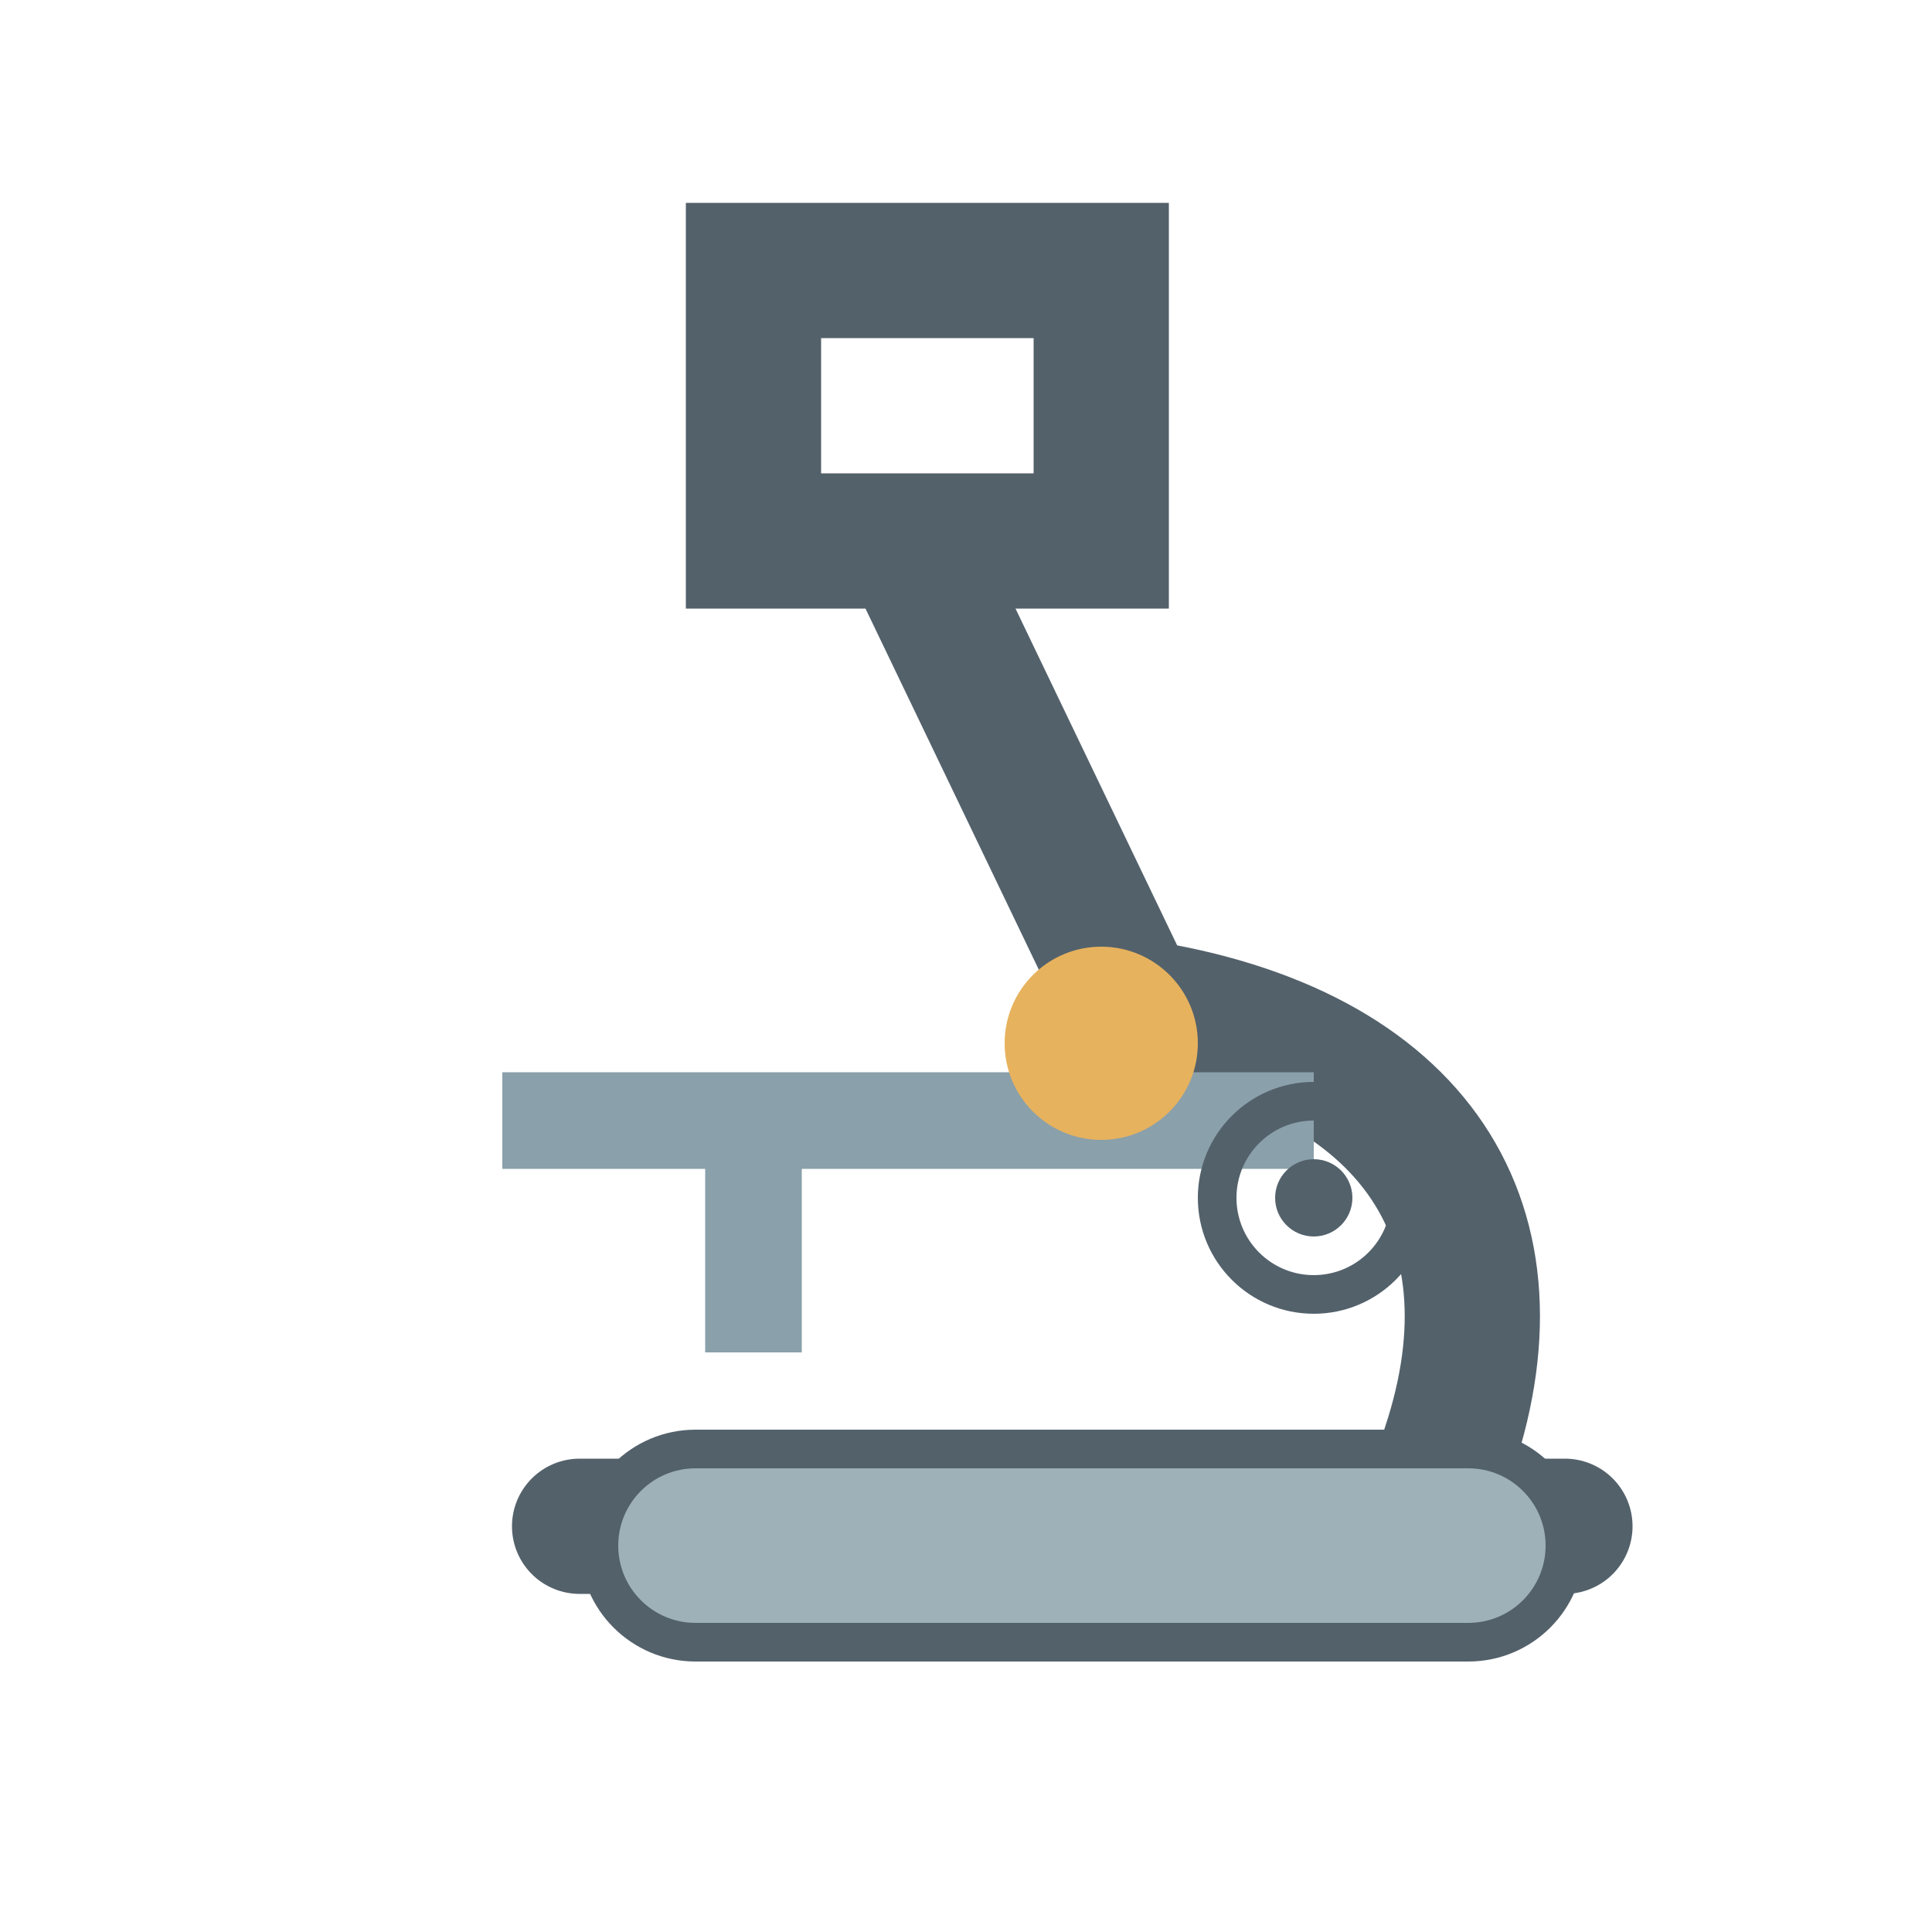
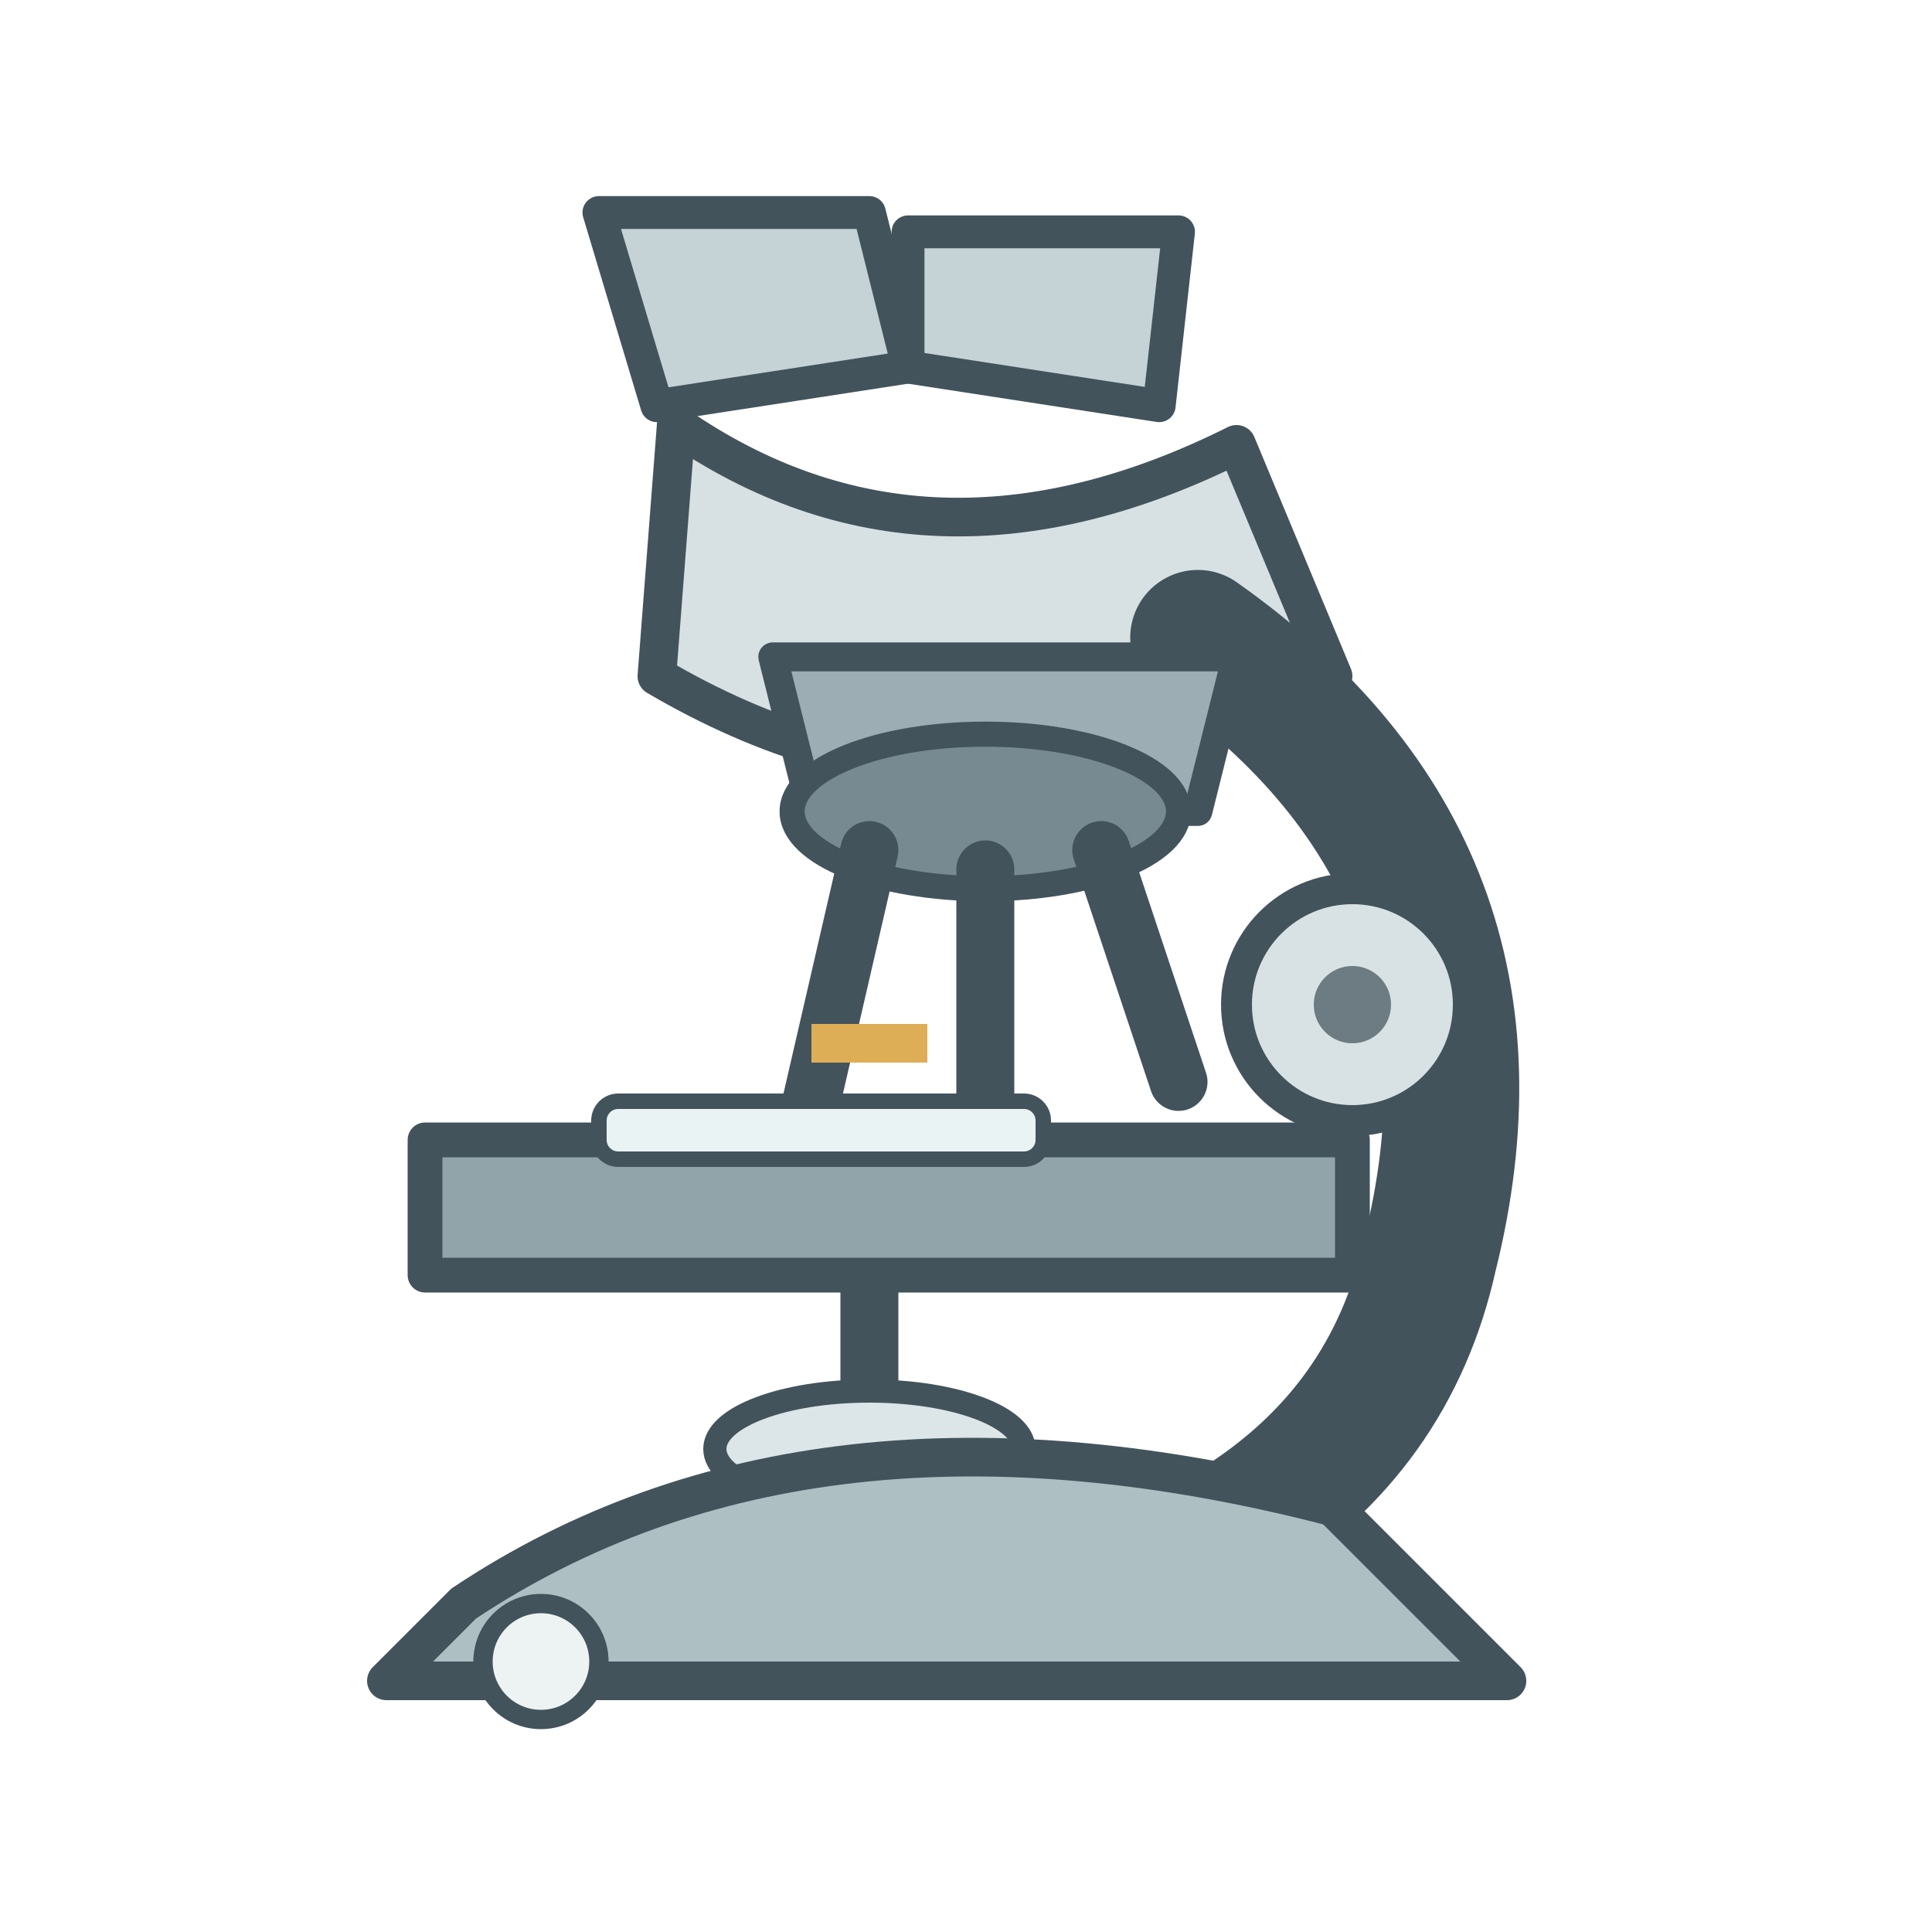
<svg xmlns="http://www.w3.org/2000/svg" viewBox="0 0 100 100" role="img" aria-labelledby="title desc">
-   <path d="M39 14h18v14H39zM47 28l12 25M58 52c15 2 21 11 17 23M30 79h51" fill="none" stroke="#53616B" stroke-width="7" stroke-linecap="round" />
-   <path d="M26 58h42M39 58v12" stroke="#8AA0AA" stroke-width="5" />
-   <circle cx="57" cy="54" r="5" fill="#E7B25D" />
-   <rect x="31" y="75" width="50" height="10" rx="5" fill="#9EB1B8" stroke="#53616B" stroke-width="2" />
-   <circle cx="68" cy="62" r="5" fill="none" stroke="#53616B" stroke-width="2" />
-   <circle cx="68" cy="62" r="2" fill="#53616B" />
+   <g stroke="#43535C" stroke-linejoin="round">
+     <path d="M31 11h14l2 8-13 2z" fill="#C5D2D6" stroke-width="1.7" />
+     <path d="M47 12h14l-1 9-13-2z" fill="#C5D2D6" stroke-width="1.7" />
+     <path d="M35 22q13 9 29 1l5 12q-18 10-35 0z" fill="#D7E1E4" stroke-width="2" />
+     <path d="M62 33q17 12 12 32-2 9-10 14" fill="none" stroke-width="7" stroke-linecap="round" />
+     <path d="M40 34h24l-2 8H42z" fill="#9CADB3" stroke-width="1.5" />
+     <ellipse cx="51" cy="42" rx="10" ry="4" fill="#788A91" stroke-width="1.3" />
+     <path d="M45 44l-3 13M51 45v14M57 44l4 12" stroke-width="3" stroke-linecap="round" />
+     <path d="M22 59h48v7H22z" fill="#91A4AA" stroke-width="1.8" />
+     <rect x="31" y="57" width="23" height="3" rx="1" fill="#EAF3F4" stroke-width=".8" />
+     <path d="M45 66v8" stroke-width="3" />
+     <ellipse cx="45" cy="75" rx="8" ry="3" fill="#DCE5E7" stroke-width="1.2" />
+     <path d="M24 83q18-12 45-5l9 9H20z" fill="#AEBFC4" stroke-width="2" />
+   </g>
+   <circle cx="70" cy="52" r="6" fill="#D8E2E4" stroke="#43535C" stroke-width="1.6" />
+   <circle cx="70" cy="52" r="2" fill="#6C7C82" />
+   <circle cx="28" cy="86" r="3" fill="#EDF3F3" stroke="#43535C" />
+   <path d="M42 54h6" stroke="#DDAE55" stroke-width="2" />
</svg>
